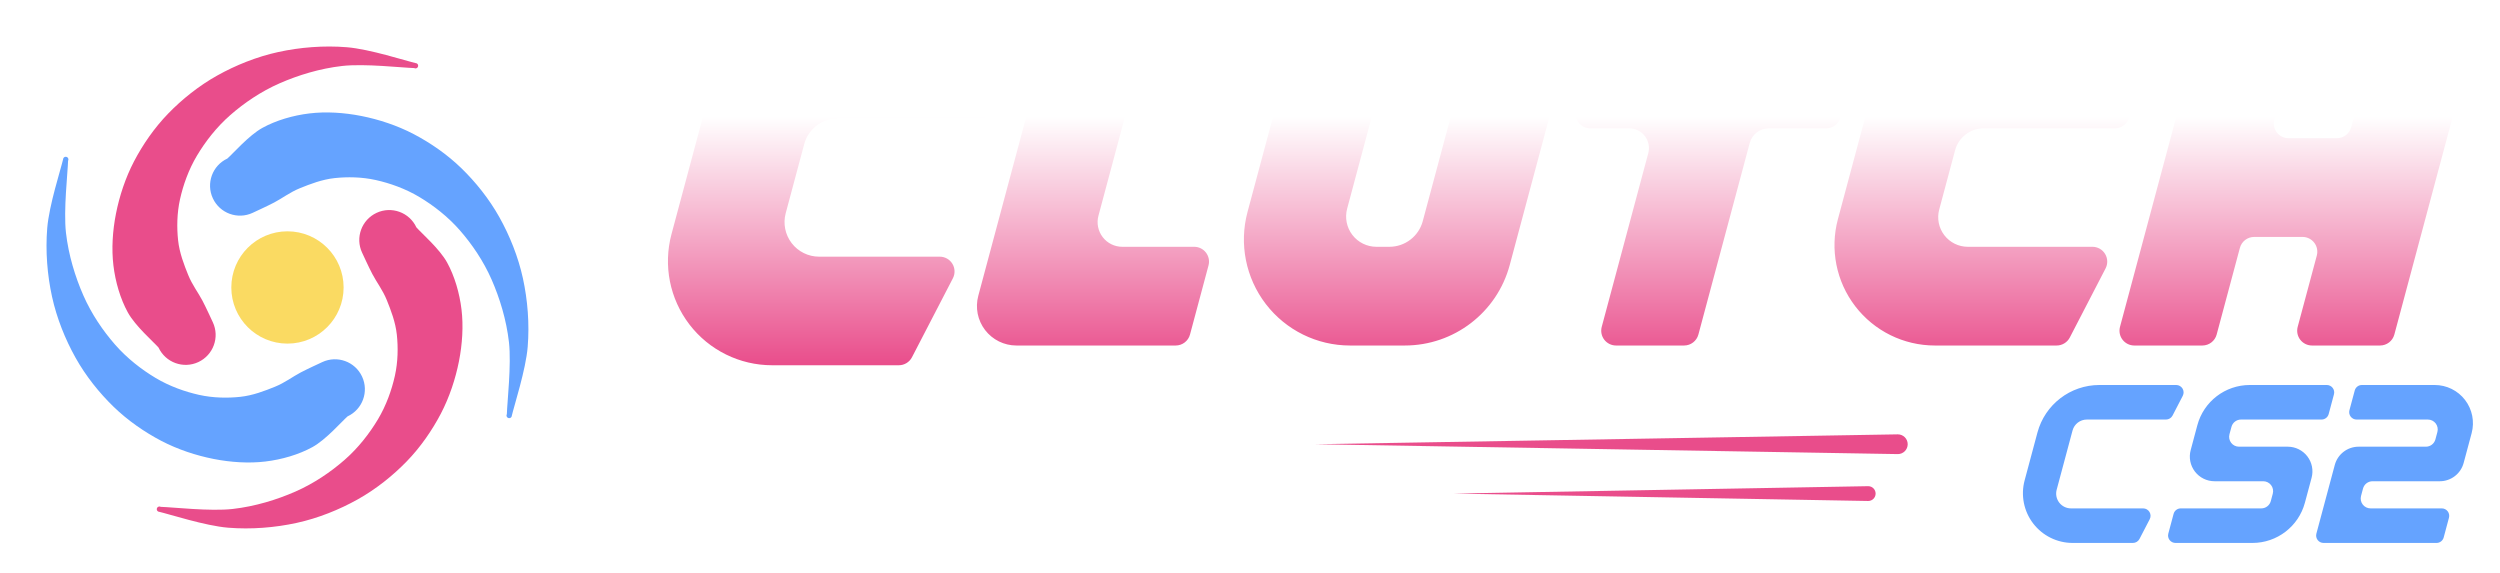
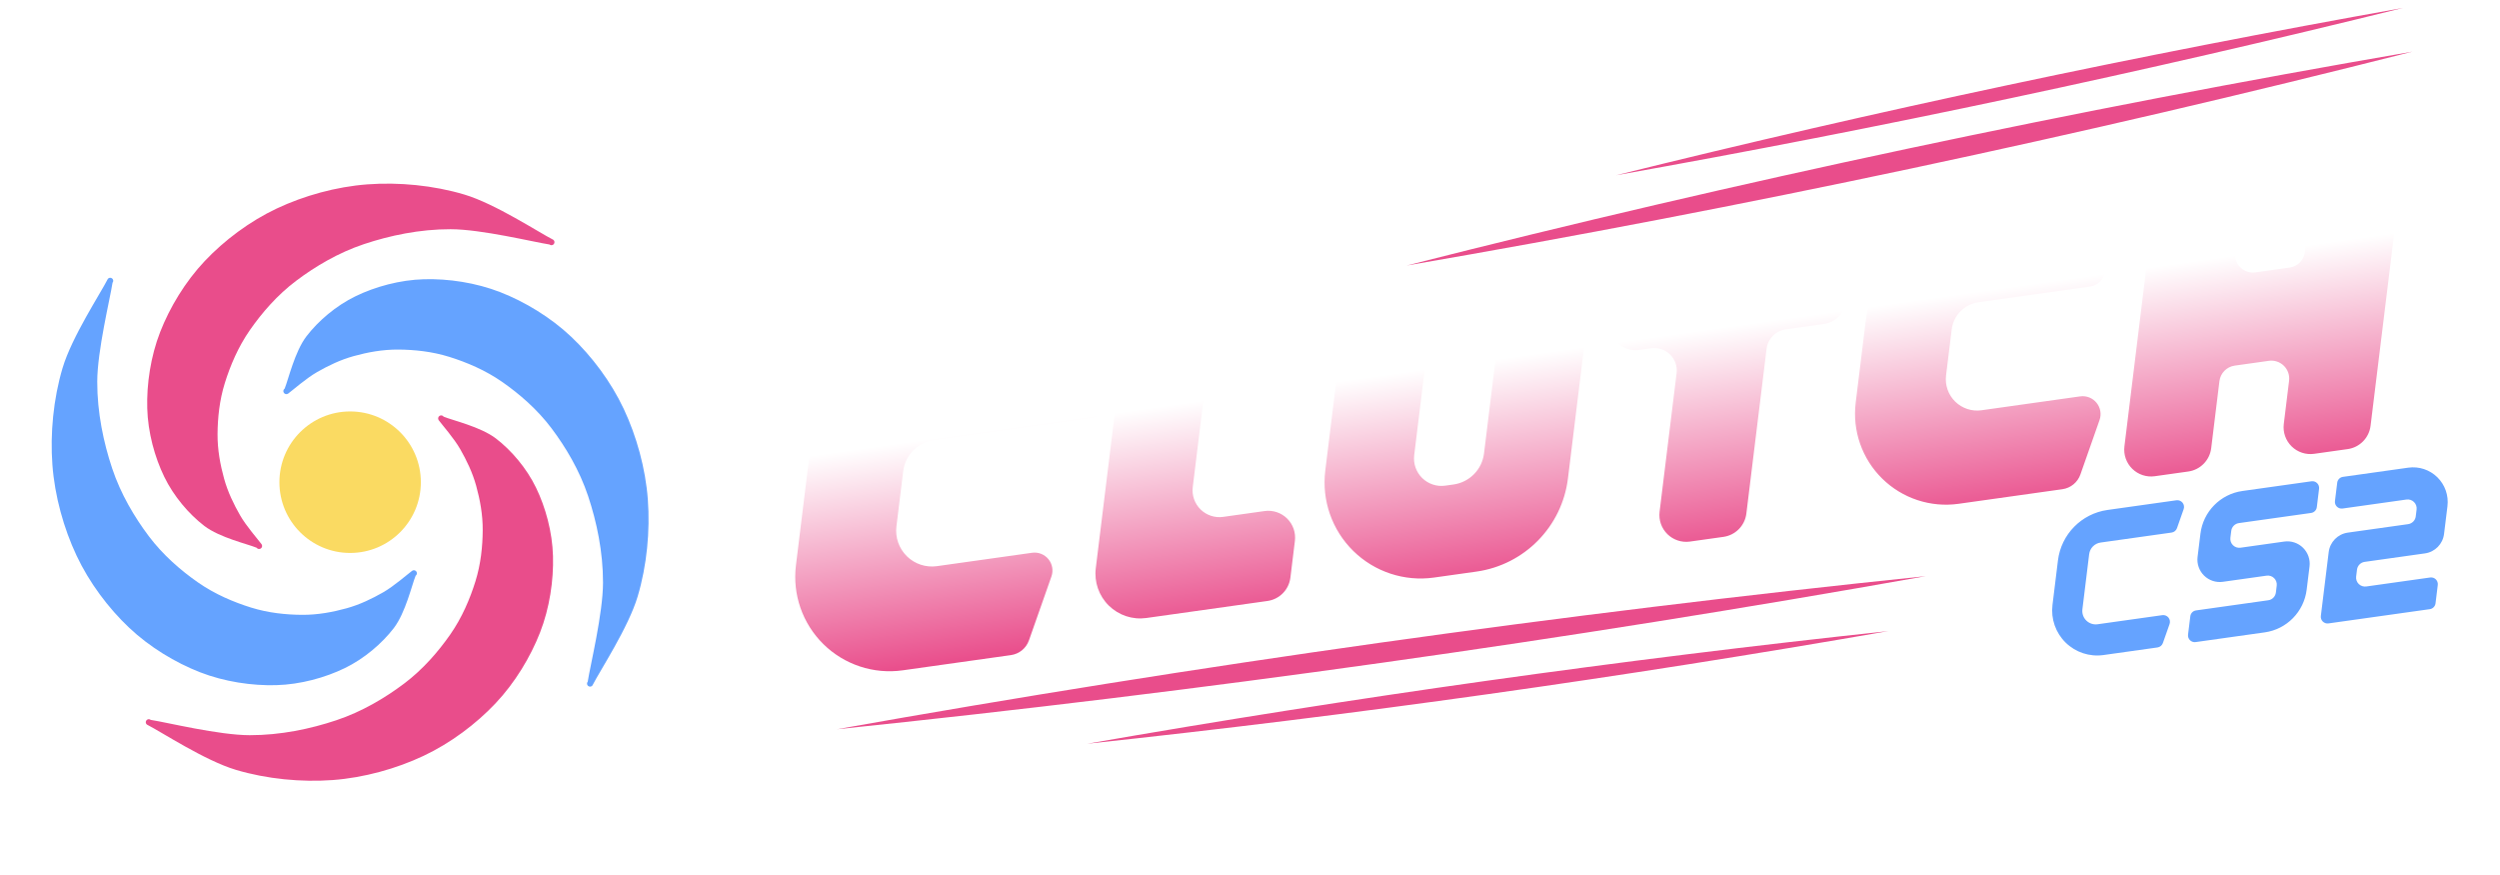
- <svg xmlns="http://www.w3.org/2000/svg" viewBox="0 -12 1013 232" width="1013" height="232" role="img" aria-labelledby="title">
-   <g id="symbol" transform="translate(0 -12) scale(0.91)">
-     <path fill="#E94D8B" d="M94.77 143.5A13.33 13.33 0 0 1 70.6 154.77C68.32 152.16 60.27 145.21 56.92 139.12C53.57 133.02 51.38 125.52 50.5 118.18C49.62 110.84 50.12 102.79 51.65 95.07C53.18 87.34 55.83 79.23 59.7 71.81C63.58 64.4 68.72 56.93 74.89 50.57C81.06 44.21 88.56 38.2 96.73 33.63C104.9 29.06 114.31 25.26 123.93 23.16C133.55 21.06 144.17 20.19 154.45 21.03C164.73 21.88 180.41 27.03 185.6 28.23A1.2 1.2 0 0 1 184.4 30.31C179.06 30.16 162.38 28.24 152.39 29.37C142.4 30.51 132.78 33.47 124.47 37.11C116.17 40.75 108.69 45.87 102.56 51.23C96.43 56.59 91.45 63.03 87.72 69.27C83.99 75.51 81.58 82.36 80.17 88.65C78.77 94.94 78.7 101.37 79.3 106.99C79.9 112.62 81.97 117.91 83.78 122.4C85.59 126.88 88.34 130.4 90.17 133.92C92 137.43 94 141.9 94.77 143.5ZM161.23 112.5A13.33 13.33 0 0 1 185.4 101.23C187.68 103.84 195.73 110.79 199.08 116.88C202.43 122.98 204.62 130.48 205.5 137.82C206.38 145.16 205.88 153.21 204.35 160.93C202.82 168.66 200.17 176.77 196.3 184.19C192.42 191.6 187.28 199.07 181.11 205.43C174.94 211.79 167.44 217.8 159.27 222.37C151.1 226.94 141.69 230.74 132.07 232.84C122.45 234.94 111.83 235.81 101.55 234.97C91.27 234.12 75.59 228.97 70.4 227.77A1.2 1.2 0 0 1 71.6 225.69C76.94 225.84 93.62 227.76 103.61 226.63C113.6 225.49 123.22 222.53 131.53 218.89C139.83 215.25 147.31 210.13 153.44 204.77C159.57 199.41 164.55 192.97 168.28 186.73C172.01 180.49 174.42 173.64 175.83 167.35C177.23 161.06 177.3 154.63 176.7 149.01C176.1 143.38 174.03 138.09 172.22 133.6C170.41 129.12 167.66 125.6 165.83 122.08C164 118.57 162 114.1 161.23 112.5Z" />
-     <path fill="#65A3FF" d="M112.5 94.77A13.33 13.33 0 0 1 101.23 70.6C103.84 68.32 110.79 60.27 116.88 56.92C122.98 53.57 130.48 51.38 137.82 50.5C145.16 49.62 153.21 50.12 160.93 51.65C168.66 53.18 176.77 55.83 184.19 59.7C191.6 63.58 199.07 68.72 205.43 74.89C211.79 81.06 217.8 88.56 222.37 96.73C226.94 104.9 230.74 114.31 232.84 123.93C234.94 133.55 235.81 144.17 234.97 154.45C234.12 164.73 228.97 180.41 227.77 185.6A1.2 1.2 0 0 1 225.69 184.4C225.84 179.06 227.76 162.38 226.63 152.39C225.49 142.4 222.53 132.78 218.89 124.47C215.25 116.17 210.13 108.69 204.77 102.56C199.41 96.43 192.97 91.45 186.73 87.72C180.49 83.99 173.64 81.58 167.35 80.17C161.06 78.77 154.63 78.7 149.01 79.3C143.38 79.9 138.09 81.97 133.6 83.78C129.12 85.59 125.6 88.34 122.08 90.17C118.57 92 114.1 94 112.5 94.77ZM143.5 161.23A13.33 13.33 0 0 1 154.77 185.4C152.16 187.68 145.21 195.73 139.12 199.08C133.02 202.43 125.52 204.62 118.18 205.5C110.84 206.38 102.79 205.88 95.07 204.35C87.34 202.82 79.23 200.17 71.81 196.3C64.4 192.42 56.93 187.28 50.57 181.11C44.21 174.94 38.2 167.44 33.63 159.27C29.06 151.1 25.26 141.69 23.16 132.07C21.06 122.45 20.19 111.83 21.03 101.55C21.88 91.27 27.03 75.59 28.23 70.4A1.2 1.2 0 0 1 30.31 71.6C30.16 76.94 28.24 93.62 29.37 103.61C30.51 113.6 33.47 123.22 37.11 131.53C40.75 139.83 45.87 147.31 51.23 153.44C56.59 159.57 63.03 164.55 69.27 168.28C75.51 172.01 82.36 174.42 88.65 175.83C94.94 177.23 101.37 177.3 106.99 176.7C112.62 176.1 117.91 174.03 122.4 172.22C126.88 170.41 130.4 167.66 133.92 165.83C137.43 164 141.9 162 143.5 161.23Z" />
-     <circle id="dot" cx="128" cy="128" r="25" fill="#FADA62" />
+ <svg xmlns="http://www.w3.org/2000/svg" viewBox="-338 -122 1118 391" width="1118" height="391" role="img" aria-labelledby="title">
+   <g id="symbol" transform="translate(-326 -51) scale(1.13)">
+     <path fill="#E94D8B" d="M92.94 152.55A1.2 1.2 0 0 1 90.97 153.93C87.52 152.49 76.36 149.96 70.26 145.29C64.17 140.61 58.17 133.61 54.41 125.86C50.64 118.11 47.94 108.32 47.68 98.76C47.41 89.21 49.01 78.25 52.8 68.54C56.59 58.83 62.74 48.62 70.44 40.48C78.13 32.33 88.24 24.73 98.97 19.68C109.71 14.62 122.49 11.05 134.86 10.13C147.24 9.21 160.96 10.5 173.22 14.16C185.49 17.82 202.6 29.1 208.48 32.09A1.2 1.2 0 0 1 206.93 33.93C200.41 32.92 180.02 27.9 167.78 27.88C155.53 27.86 143.68 30.38 133.49 33.78C123.3 37.18 114.16 42.63 106.64 48.29C99.12 53.95 93.07 60.99 88.36 67.73C83.65 74.48 80.53 81.91 78.39 88.77C76.25 95.63 75.56 102.6 75.51 108.9C75.46 115.19 76.61 121.19 78.09 126.55C79.57 131.91 81.93 136.72 84.4 141.05C86.88 145.39 91.52 150.63 92.94 152.55ZM163.06 103.45A1.2 1.2 0 0 1 165.03 102.07C168.48 103.51 179.64 106.04 185.74 110.71C191.83 115.39 197.83 122.39 201.59 130.14C205.36 137.89 208.06 147.68 208.32 157.24C208.59 166.79 206.99 177.75 203.2 187.46C199.41 197.17 193.26 207.38 185.56 215.52C177.87 223.67 167.76 231.27 157.03 236.32C146.29 241.38 133.51 244.95 121.14 245.87C108.76 246.79 95.04 245.5 82.78 241.84C70.51 238.18 53.4 226.9 47.52 223.91A1.2 1.2 0 0 1 49.07 222.07C55.59 223.08 75.98 228.1 88.22 228.12C100.47 228.14 112.32 225.62 122.51 222.22C132.7 218.82 141.84 213.37 149.36 207.71C156.88 202.05 162.93 195.01 167.64 188.27C172.35 181.52 175.47 174.09 177.61 167.23C179.75 160.37 180.44 153.4 180.49 147.1C180.54 140.81 179.39 134.81 177.91 129.45C176.43 124.09 174.07 119.28 171.6 114.95C169.12 110.61 164.48 105.37 163.06 103.45Z" />
+     <path fill="#65A3FF" d="M103.45 92.94A1.2 1.2 0 0 1 102.07 90.97C103.51 87.52 106.04 76.36 110.71 70.26C115.39 64.17 122.39 58.17 130.14 54.41C137.89 50.64 147.68 47.94 157.24 47.68C166.79 47.41 177.75 49.01 187.46 52.8C197.17 56.59 207.38 62.74 215.52 70.44C223.67 78.13 231.27 88.24 236.32 98.97C241.38 109.71 244.95 122.49 245.87 134.86C246.79 147.24 245.5 160.96 241.84 173.22C238.18 185.49 226.9 202.6 223.91 208.48A1.2 1.2 0 0 1 222.07 206.93C223.08 200.41 228.1 180.02 228.12 167.78C228.14 155.53 225.62 143.68 222.22 133.49C218.82 123.3 213.37 114.16 207.71 106.64C202.05 99.12 195.01 93.07 188.27 88.36C181.52 83.65 174.09 80.53 167.23 78.39C160.37 76.25 153.4 75.56 147.1 75.51C140.81 75.46 134.81 76.61 129.45 78.09C124.09 79.57 119.28 81.93 114.95 84.4C110.61 86.88 105.37 91.52 103.45 92.94ZM152.55 163.06A1.2 1.2 0 0 1 153.93 165.03C152.49 168.48 149.96 179.64 145.29 185.74C140.61 191.83 133.61 197.83 125.86 201.59C118.11 205.36 108.32 208.06 98.76 208.32C89.21 208.59 78.25 206.99 68.54 203.2C58.83 199.41 48.62 193.26 40.48 185.56C32.33 177.87 24.73 167.76 19.68 157.03C14.62 146.29 11.05 133.51 10.13 121.14C9.21 108.76 10.5 95.04 14.16 82.78C17.82 70.51 29.1 53.4 32.09 47.52A1.2 1.2 0 0 1 33.93 49.07C32.92 55.59 27.9 75.98 27.88 88.22C27.86 100.47 30.38 112.32 33.78 122.51C37.18 132.7 42.63 141.84 48.29 149.36C53.95 156.88 60.99 162.93 67.73 167.64C74.48 172.35 81.91 175.47 88.77 177.61C95.63 179.75 102.6 180.44 108.9 180.49C115.19 180.54 121.19 179.39 126.55 177.91C131.91 176.43 136.72 174.07 141.05 171.6C145.39 169.12 150.63 164.48 152.55 163.06Z" />
+     <circle id="dot" cx="128" cy="128" r="28" fill="#FADA62" />
  </g>
-   <g id="wordmark" transform="translate(260 0)">
+   <g id="wordmark">
    <defs>
      <linearGradient id="wm" gradientUnits="userSpaceOnUse" x1="0" y1="-8" x2="0" y2="136">
        <stop offset="0.3" stop-color="#FFFFFF" />
        <stop offset="1" stop-color="#E94D8B" />
      </linearGradient>
    </defs>
-     <path id="clutch" fill="url(#wm)" d="M158.9 0.76A6 6 0 0 0 153.58 -8L79.41 -8A56 56 0 0 0 25.32 33.51L12.09 82.87A42.2 42.2 0 0 0 52.86 136L104.21 136A6 6 0 0 0 109.53 132.76L126.11 100.76A6 6 0 0 0 120.78 92L71.89 92A14 14 0 0 1 58.37 74.38L65.87 46.38A14 14 0 0 1 79.39 36L137 36A6 6 0 0 0 142.33 32.76ZM164.11 4.45A6 6 0 0 1 169.9 0L197.48 0A6 6 0 0 1 203.27 7.55L185.09 75.41A10 10 0 0 0 194.75 88L223.9 88A6 6 0 0 1 229.69 95.55L222.19 123.55A6 6 0 0 1 216.4 128L151.85 128A16 16 0 0 1 136.4 107.86ZM264.11 4.45A6 6 0 0 1 269.9 0L297.48 0A6 6 0 0 1 303.27 7.55L285.86 72.55A12.28 12.28 0 0 0 297.72 88L302.98 88A14 14 0 0 0 316.5 77.62L336.11 4.45A6 6 0 0 1 341.9 0L369.48 0A6 6 0 0 1 375.27 7.55L351.74 95.39A44 44 0 0 1 309.24 128L287 128A42.97 42.97 0 0 1 245.49 73.91ZM386.11 4.45A6 6 0 0 1 391.9 0L487.48 0A6 6 0 0 1 493.27 7.55L485.77 35.55A6 6 0 0 1 479.98 40L456.72 40A8 8 0 0 0 448.99 45.93L428.19 123.55A6 6 0 0 1 422.4 128L394.82 128A6 6 0 0 1 389.02 120.45L407.88 50.07A8 8 0 0 0 400.15 40L384.4 40A6 6 0 0 1 378.6 32.45ZM616.76 8.76A6 6 0 0 0 611.43 0L545.2 0A52 52 0 0 0 494.97 38.54L484.72 76.81A40.67 40.67 0 0 0 524 128L573.35 128A6 6 0 0 0 578.68 124.76L593.18 96.76A6 6 0 0 0 587.85 88L537.36 88A12 12 0 0 1 525.77 72.89L532.2 48.89A12 12 0 0 1 543.79 40L596.93 40A6 6 0 0 0 602.26 36.76ZM630.11 4.45A6 6 0 0 1 635.9 0L663.48 0A6 6 0 0 1 669.27 7.55L661.53 36.45A6 6 0 0 0 667.33 44L686.9 44A6 6 0 0 0 692.7 39.55L702.11 4.45A6 6 0 0 1 707.9 0L735.48 0A6 6 0 0 1 741.27 7.55L710.19 123.55A6 6 0 0 1 704.4 128L676.82 128A6 6 0 0 1 671.02 120.45L678.77 91.55A6 6 0 0 0 672.97 84L653.39 84A6 6 0 0 0 647.6 88.45L638.19 123.55A6 6 0 0 1 632.4 128L604.82 128A6 6 0 0 1 599.02 120.45Z" />
-     <path id="cs2" fill="#65A3FF" d="M624.46 148.38A3 3 0 0 0 621.8 144L590.68 144A26 26 0 0 0 565.57 163.27L560.38 182.64A20.14 20.14 0 0 0 579.83 208L604.26 208A3 3 0 0 0 606.92 206.38L611.07 198.38A3 3 0 0 0 608.4 194L579.16 194A6 6 0 0 1 573.36 186.45L579.79 162.45A6 6 0 0 1 585.59 158L617.66 158A3 3 0 0 0 620.32 156.38ZM685.72 147.78A3 3 0 0 0 682.82 144L651.61 144A22 22 0 0 0 630.36 160.31L627.66 170.41A10 10 0 0 0 637.32 183L657.07 183A4 4 0 0 1 660.93 188.04L660.13 191.04A4 4 0 0 1 656.27 194L623.64 194A3 3 0 0 0 620.74 196.22L618.6 204.22A3 3 0 0 0 621.49 208L652.7 208A22 22 0 0 0 673.95 191.69L676.66 181.59A10 10 0 0 0 667 169L647.25 169A4 4 0 0 1 643.38 163.96L644.19 160.96A4 4 0 0 1 648.05 158L680.68 158A3 3 0 0 0 683.58 155.78ZM694.14 146.22A3 3 0 0 1 697.04 144L726.55 144A15.49 15.49 0 0 1 741.51 163.5L738.27 175.59A10 10 0 0 1 728.61 183L701.35 183A4 4 0 0 0 697.49 185.96L696.69 188.96A4 4 0 0 0 700.55 194L729.43 194A3 3 0 0 1 732.32 197.78L730.18 205.78A3 3 0 0 1 727.28 208L681.49 208A3 3 0 0 1 678.6 204.22L686.05 176.41A10 10 0 0 1 695.71 169L722.97 169A4 4 0 0 0 726.83 166.04L727.63 163.04A4 4 0 0 0 723.77 158L694.89 158A3 3 0 0 1 691.99 154.22Z" />
-     <path id="streaks" fill="#E94D8B" d="M273 168L509 164A4 4 0 0 1 509 172ZM329 188L497 185A3 3 0 0 1 497 191Z" />
+     <g id="tilt" transform="rotate(-8 358 64)">
+       <g>
+         <path id="streaks" fill="#E94D8B" d="M20 158Q266 149 512 158Q266 167 20 158ZM130 180Q311 174 492 180Q311 186 130 180Z" />
+       </g>
+       <g>
+         <path id="streaks-up" fill="#E94D8B" transform="rotate(-4 560 -40)" d="M300 -30Q530 -39 760 -30Q530 -21 300 -30ZM400 -50Q580 -56 760 -50Q580 -44 400 -50Z" />
+       </g>
+       <g>
+         <path id="clutch" fill="url(#wm)" d="M173.62 7.06A10 10 0 0 0 164.99 -8L82.48 -8A60 60 0 0 0 24.53 36.47L12.09 82.87A42.2 42.2 0 0 0 52.86 136L101.77 136A10 10 0 0 0 110.65 130.6L124.6 103.68A8 8 0 0 0 117.49 92L74.5 92A16 16 0 0 1 59.04 71.86L65.47 47.86A16 16 0 0 1 80.93 36L152.07 36A8 8 0 0 0 158.97 32.05ZM169.91 8.89A12 12 0 0 1 181.51 0L196.66 0A12 12 0 0 1 208.25 15.11L192.77 72.89A12 12 0 0 0 204.36 88L223.08 88A12 12 0 0 1 234.67 103.11L230.38 119.11A12 12 0 0 1 218.79 128L164.06 128A20 20 0 0 1 144.75 102.82ZM269.91 8.89A12 12 0 0 1 281.51 0L296.66 0A12 12 0 0 1 308.25 15.11L292.86 72.55A12.28 12.28 0 0 0 304.72 88L308.44 88A16 16 0 0 0 323.9 76.14L341.91 8.89A12 12 0 0 1 353.51 0L368.66 0A12 12 0 0 1 380.25 15.11L359.53 92.42A48 48 0 0 1 313.17 128L294 128A42.97 42.97 0 0 1 252.49 73.91ZM391.91 8.89A12 12 0 0 1 403.51 0L486.66 0A12 12 0 0 1 498.25 15.11L493.96 31.11A12 12 0 0 1 482.37 40L465.25 40A10 10 0 0 0 455.59 47.41L436.38 119.11A12 12 0 0 1 424.79 128L409.64 128A12 12 0 0 1 398.05 112.89L414.21 52.59A10 10 0 0 0 404.55 40L399.22 40A12 12 0 0 1 387.63 24.89ZM620.74 14.6A10 10 0 0 0 611.86 0L555.27 0A56 56 0 0 0 501.18 41.51L491.72 76.81A40.67 40.67 0 0 0 531 128L577.92 128A10 10 0 0 0 586.8 122.6L598.67 99.68A8 8 0 0 0 591.56 88L546.96 88A14 14 0 0 1 533.44 70.38L538.8 50.38A14 14 0 0 1 552.32 40L602.71 40A8 8 0 0 0 609.82 35.68ZM635.91 8.89A12 12 0 0 1 647.51 0L662.66 0A12 12 0 0 1 674.25 15.11L669.21 33.93A8 8 0 0 0 676.93 44L692.37 44A8 8 0 0 0 700.1 38.07L707.91 8.89A12 12 0 0 1 719.51 0L734.66 0A12 12 0 0 1 746.25 15.11L718.38 119.11A12 12 0 0 1 706.79 128L691.64 128A12 12 0 0 1 680.05 112.89L685.09 94.07A8 8 0 0 0 677.36 84L661.93 84A8 8 0 0 0 654.2 89.93L646.38 119.11A12 12 0 0 1 634.79 128L619.64 128A12 12 0 0 1 608.05 112.89Z" />
+       </g>
+       <g>
+         <path id="cs2" fill="#65A3FF" d="M630.39 144.38A3 3 0 0 0 627.73 140L596.61 140A26 26 0 0 0 571.5 159.27L566.31 178.64A20.14 20.14 0 0 0 585.76 204L610.19 204A3 3 0 0 0 612.85 202.38L617 194.38A3 3 0 0 0 614.33 190L585.08 190A6 6 0 0 1 579.29 182.45L585.72 158.45A6 6 0 0 1 591.51 154L623.59 154A3 3 0 0 0 626.25 152.38ZM691.65 143.78A3 3 0 0 0 688.75 140L657.54 140A22 22 0 0 0 636.29 156.31L633.58 166.41A10 10 0 0 0 643.24 179L663 179A4 4 0 0 1 666.86 184.04L666.06 187.04A4 4 0 0 1 662.19 190L629.57 190A3 3 0 0 0 626.67 192.22L624.52 200.22A3 3 0 0 0 627.42 204L658.63 204A22 22 0 0 0 679.88 187.69L682.59 177.59A10 10 0 0 0 672.93 165L653.18 165A4 4 0 0 1 649.31 159.96L650.12 156.96A4 4 0 0 1 653.98 154L686.61 154A3 3 0 0 0 689.51 151.78ZM700.07 142.22A3 3 0 0 1 702.96 140L732.47 140A15.49 15.49 0 0 1 747.44 159.5L744.2 171.59A10 10 0 0 1 734.54 179L707.28 179A4 4 0 0 0 703.42 181.96L702.61 184.96A4 4 0 0 0 706.48 190L735.35 190A3 3 0 0 1 738.25 193.78L736.11 201.78A3 3 0 0 1 733.21 204L687.42 204A3 3 0 0 1 684.52 200.22L691.98 172.41A10 10 0 0 1 701.64 165L728.89 165A4 4 0 0 0 732.76 162.04L733.56 159.04A4 4 0 0 0 729.7 154L700.82 154A3 3 0 0 1 697.92 150.22Z" />
+       </g>
+     </g>
  </g>
</svg>
